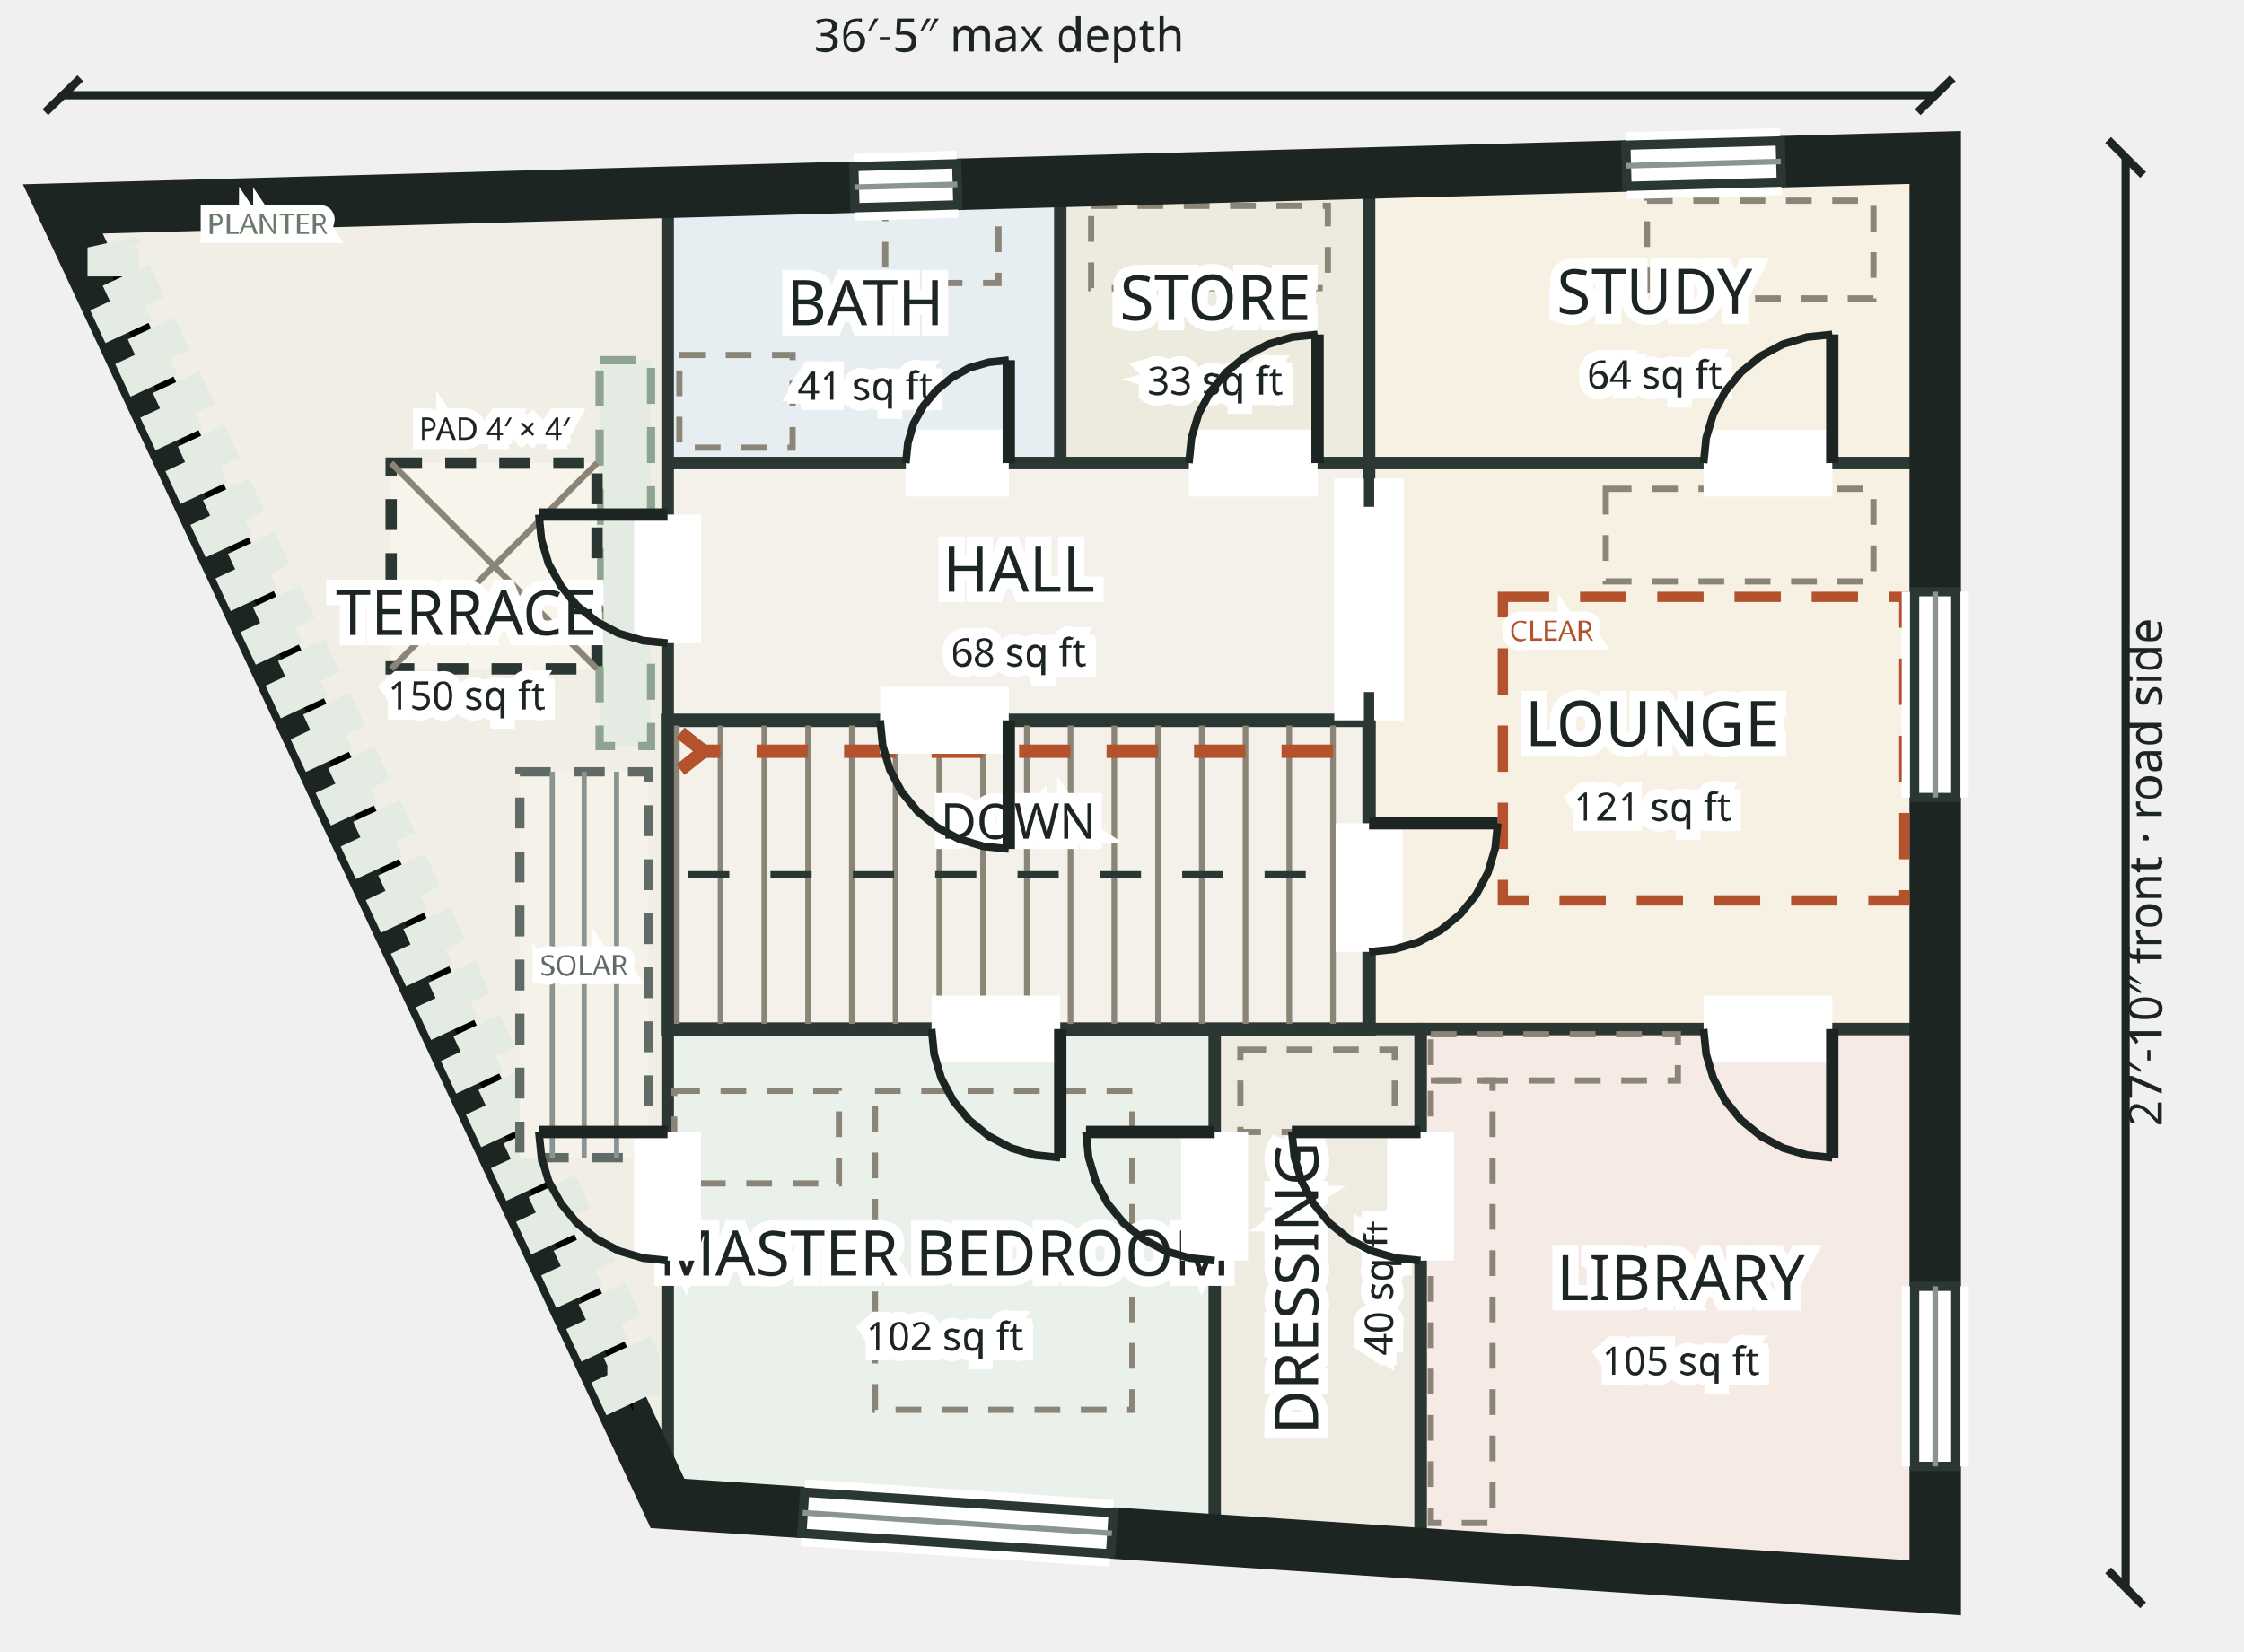
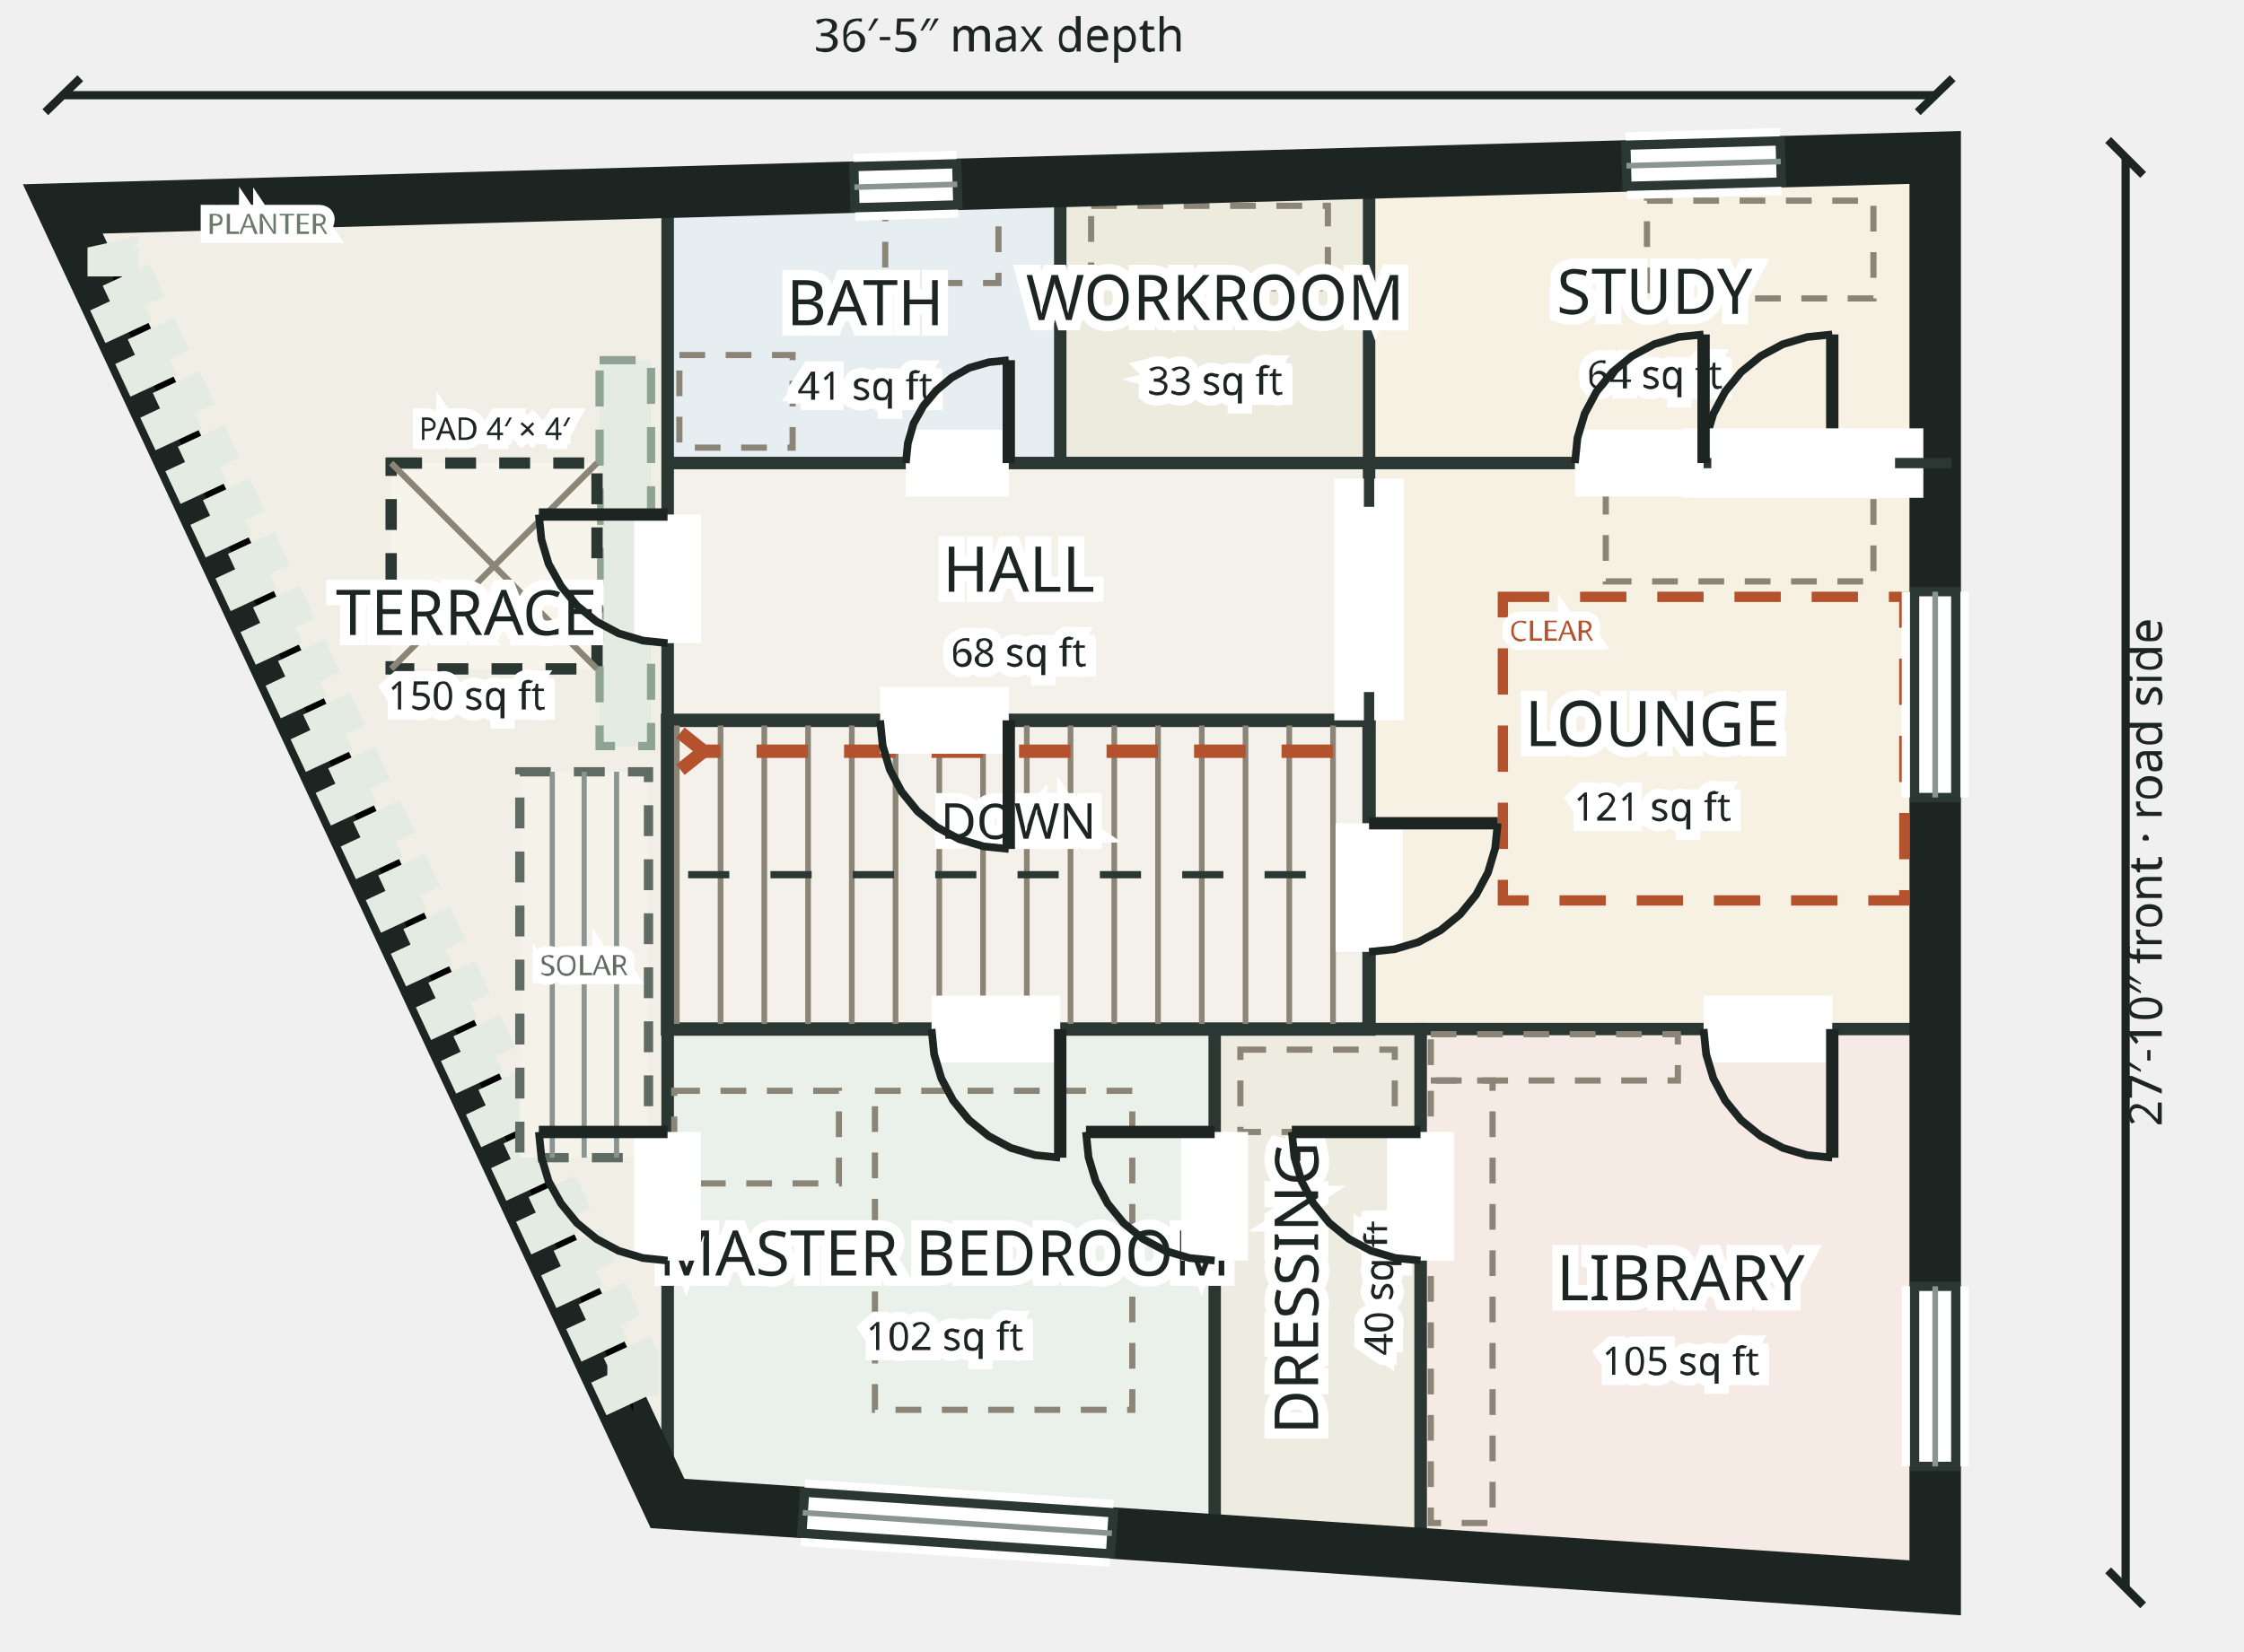
<svg xmlns="http://www.w3.org/2000/svg" viewBox="3.0 3.0 43.6 32.1" style="max-width:540px">
  <path d="M 40.6 6.06 L 40.6 12 L 29.6 12 L 29.6 6.36 Z" fill="#f7f1e4" stroke="#2b3733" stroke-width="0.24" />
  <path d="M 40.6 12 L 40.6 23 L 29.6 23 L 29.6 12 Z" fill="#f7f1e4" stroke="#2b3733" stroke-width="0.24" />
  <path d="M 40.6 23 L 40.6 33.86 L 30.6 33.2 L 30.6 23 Z" fill="#f6eae5" stroke="#2b3733" stroke-width="0.24" />
  <path d="M 30.6 23 L 30.6 33.2 L 26.6 32.93 L 26.6 23 Z" fill="#eeebe1" stroke="#2b3733" stroke-width="0.24" />
  <path d="M 26.6 23 L 26.6 32.93 L 15.97 32.22 L 15.97 23 Z" fill="#eaf0ea" stroke="#2b3733" stroke-width="0.24" />
  <path d="M 29.6 6.36 L 29.6 12 L 23.6 12 L 23.6 6.53 Z" fill="#edeade" stroke="#2b3733" stroke-width="0.24" />
  <path d="M 23.6 6.53 L 23.6 12 L 15.97 12 L 15.97 6.74 Z" fill="#e7eef1" stroke="#2b3733" stroke-width="0.24" />
  <path d="M 29.6 12 L 29.6 17 L 15.97 17 L 15.97 12 Z" fill="#f4f1ea" stroke="#2b3733" stroke-width="0.24" />
  <path d="M 15.97 6.74 L 15.97 32.22 L 4.22 7.06 Z" fill="#f1eee6" stroke="#2b3733" stroke-width="0.24" />
  <rect x="34.2" y="12.5" width="5.2" height="1.8" fill="none" stroke="#8a8577" stroke-width="0.12" stroke-dasharray="0.5 0.4" />
  <rect x="30.8" y="24" width="1.2" height="8.6" fill="none" stroke="#8a8577" stroke-width="0.12" stroke-dasharray="0.5 0.4" />
  <rect x="30.8" y="23.1" width="4.8" height="0.9" fill="none" stroke="#8a8577" stroke-width="0.12" stroke-dasharray="0.5 0.4" />
  <rect x="35" y="6.9" width="4.4" height="1.9" fill="none" stroke="#8a8577" stroke-width="0.12" stroke-dasharray="0.5 0.4" />
  <rect x="27.1" y="23.4" width="3" height="1.6" fill="none" stroke="#8a8577" stroke-width="0.12" stroke-dasharray="0.5 0.4" />
  <rect x="20" y="24.2" width="5" height="6.2" fill="none" stroke="#8a8577" stroke-width="0.12" stroke-dasharray="0.5 0.4" />
  <rect x="16.1" y="24.2" width="3.2" height="1.8" fill="none" stroke="#8a8577" stroke-width="0.12" stroke-dasharray="0.5 0.4" />
  <rect x="20.2" y="6.9" width="2.2" height="1.6" fill="none" stroke="#8a8577" stroke-width="0.12" stroke-dasharray="0.5 0.4" />
  <rect x="16.2" y="9.9" width="2.2" height="1.8" fill="none" stroke="#8a8577" stroke-width="0.12" stroke-dasharray="0.5 0.4" />
  <rect x="24.2" y="7" width="4.6" height="1.6" fill="none" stroke="#8a8577" stroke-width="0.12" stroke-dasharray="0.5 0.4" />
  <path d="M 40.6 6.06 L 40.6 33.86 L 15.97 32.22 L 4.22 7.06 Z" fill="none" stroke="#1d2523" stroke-width="1" />
  <rect x="15.97" y="17" width="13.63" height="6" fill="#f4f1ea" stroke="#2b3733" stroke-width="0.26" />
  <line x1="28.9" y1="17.1" x2="28.9" y2="22.9" stroke="#8a8577" stroke-width="0.11" />
  <line x1="28.05" y1="17.1" x2="28.05" y2="22.9" stroke="#8a8577" stroke-width="0.11" />
  <line x1="27.2" y1="17.1" x2="27.2" y2="22.9" stroke="#8a8577" stroke-width="0.11" />
  <line x1="26.35" y1="17.1" x2="26.35" y2="22.9" stroke="#8a8577" stroke-width="0.11" />
  <line x1="25.5" y1="17.1" x2="25.5" y2="22.9" stroke="#8a8577" stroke-width="0.11" />
  <line x1="24.65" y1="17.1" x2="24.65" y2="22.9" stroke="#8a8577" stroke-width="0.11" />
  <line x1="23.8" y1="17.1" x2="23.8" y2="22.9" stroke="#8a8577" stroke-width="0.11" />
  <line x1="22.95" y1="17.1" x2="22.95" y2="22.9" stroke="#8a8577" stroke-width="0.11" />
  <line x1="22.1" y1="17.1" x2="22.1" y2="22.9" stroke="#8a8577" stroke-width="0.11" />
  <line x1="21.25" y1="17.1" x2="21.25" y2="22.9" stroke="#8a8577" stroke-width="0.11" />
  <line x1="20.4" y1="17.1" x2="20.4" y2="22.9" stroke="#8a8577" stroke-width="0.11" />
  <line x1="19.55" y1="17.1" x2="19.55" y2="22.9" stroke="#8a8577" stroke-width="0.11" />
  <line x1="18.7" y1="17.1" x2="18.7" y2="22.9" stroke="#8a8577" stroke-width="0.11" />
  <line x1="17.85" y1="17.1" x2="17.85" y2="22.9" stroke="#8a8577" stroke-width="0.11" />
  <line x1="17" y1="17.1" x2="17" y2="22.9" stroke="#8a8577" stroke-width="0.11" />
  <line x1="16.15" y1="17.1" x2="16.15" y2="22.9" stroke="#8a8577" stroke-width="0.11" />
  <line x1="16.37" y1="20" x2="29.2" y2="20" stroke="#2b3733" stroke-width="0.14" stroke-dasharray="0.8 0.8" />
  <line x1="28.9" y1="17.6" x2="16.67" y2="17.6" stroke="#b4522d" stroke-width="0.26" stroke-dasharray="1 0.7" />
  <line x1="16.67" y1="17.6" x2="16.22" y2="17.24" stroke="#b4522d" stroke-width="0.26" />
  <line x1="16.67" y1="17.6" x2="16.22" y2="17.96" stroke="#b4522d" stroke-width="0.26" />
  <text x="22.79" y="19.3" font-size="0.95" fill="#1d2523" text-anchor="middle" font-family="system-ui,sans-serif" stroke="#fff" stroke-width="0.4" paint-order="stroke">DOWN</text>
  <path d="M 15.3 29.43 L 15.3 30.43 L 5.2 8.81 L 5.2 7.81 Z" fill="0.16" stroke="#e3ebe2" stroke-width="#8ea391" stroke-dasharray="0.7 0.45" />
  <rect x="14.65" y="10" width="1" height="7.5" fill="#e3ebe2" stroke="#8ea391" stroke-width="0.16" stroke-dasharray="0.7 0.45" />
  <rect x="13.1" y="18" width="2.5" height="7.5" fill="#f4f2e9" stroke="#5f6b64" stroke-width="0.18" stroke-dasharray="0.6 0.45" />
  <line x1="13.73" y1="18" x2="13.73" y2="25.5" stroke="#8a9490" stroke-width="0.1" />
  <line x1="14.35" y1="18" x2="14.35" y2="25.5" stroke="#8a9490" stroke-width="0.1" />
  <line x1="14.98" y1="18" x2="14.98" y2="25.5" stroke="#8a9490" stroke-width="0.1" />
  <text x="14.35" y="21.95" font-size="0.55" fill="#5f6b64" text-anchor="middle" font-family="system-ui,sans-serif" stroke="#fff" stroke-width="0.35" paint-order="stroke">SOLAR</text>
  <text x="8.2" y="7.55" font-size="0.55" fill="#6b7a6a" text-anchor="middle" font-family="system-ui,sans-serif" stroke="#fff" stroke-width="0.35" paint-order="stroke">PLANTER</text>
  <rect x="32.2" y="14.6" width="7.8" height="5.9" fill="none" stroke="#b4522d" stroke-width="0.2" stroke-dasharray="0.9 0.6" />
  <text x="33.15" y="15.45" font-size="0.55" fill="#b4522d" text-anchor="middle" font-family="system-ui,sans-serif" stroke="#fff" stroke-width="0.35" paint-order="stroke">CLEAR</text>
  <rect x="10.6" y="12" width="4" height="4" fill="#f7f4ec" stroke="#2b3733" stroke-width="0.22" stroke-dasharray="0.6 0.45" />
  <line x1="10.6" y1="12" x2="14.6" y2="16" stroke="#8a8577" stroke-width="0.12" />
  <line x1="14.6" y1="12" x2="10.6" y2="16" stroke="#8a8577" stroke-width="0.12" />
  <text x="12.6" y="11.55" font-size="0.6" fill="#1d2523" text-anchor="middle" font-family="system-ui,sans-serif" stroke="#fff" stroke-width="0.35" paint-order="stroke">PAD 4′ × 4′</text>
  <g transform="translate(35.15 9.1)">
    <text x="0" y="0" font-size="1.22" fill="#1d2523" text-anchor="middle" font-family="system-ui,sans-serif" stroke="#fff" stroke-width="0.4" paint-order="stroke">STUDY</text>
    <text x="0" y="1.45" font-size="0.76" fill="#1d2523" text-anchor="middle" font-family="system-ui,sans-serif" stroke="#fff" stroke-width="0.4" paint-order="stroke">64 sq ft</text>
  </g>
  <g transform="translate(35.1 17.5)">
    <text x="0" y="0" font-size="1.22" fill="#1d2523" text-anchor="middle" font-family="system-ui,sans-serif" stroke="#fff" stroke-width="0.4" paint-order="stroke">LOUNGE</text>
    <text x="0" y="1.45" font-size="0.76" fill="#1d2523" text-anchor="middle" font-family="system-ui,sans-serif" stroke="#fff" stroke-width="0.4" paint-order="stroke">121 sq ft</text>
  </g>
  <g transform="translate(35.65 28.27)">
    <text x="0" y="0" font-size="1.22" fill="#1d2523" text-anchor="middle" font-family="system-ui,sans-serif" stroke="#fff" stroke-width="0.4" paint-order="stroke">LIBRARY</text>
    <text x="0" y="1.45" font-size="0.76" fill="#1d2523" text-anchor="middle" font-family="system-ui,sans-serif" stroke="#fff" stroke-width="0.4" paint-order="stroke">105 sq ft</text>
  </g>
  <g transform="translate(28.61 28.03) rotate(-90)">
    <text x="0" y="0" font-size="1.176" fill="#1d2523" text-anchor="middle" font-family="system-ui,sans-serif" stroke="#fff" stroke-width="0.4" paint-order="stroke">DRESSING</text>
    <text x="0" y="1.45" font-size="0.76" fill="#1d2523" text-anchor="middle" font-family="system-ui,sans-serif" stroke="#fff" stroke-width="0.4" paint-order="stroke">40 sq ft</text>
  </g>
  <g transform="translate(21.35 27.79)">
    <text x="0" y="0" font-size="1.22" fill="#1d2523" text-anchor="middle" font-family="system-ui,sans-serif" stroke="#fff" stroke-width="0.4" paint-order="stroke">MASTER BEDROOM</text>
    <text x="0" y="1.45" font-size="0.76" fill="#1d2523" text-anchor="middle" font-family="system-ui,sans-serif" stroke="#fff" stroke-width="0.4" paint-order="stroke">102 sq ft</text>
  </g>
  <g transform="translate(26.61 9.22)">
-     <text x="0" y="0" font-size="1.22" fill="#1d2523" text-anchor="middle" font-family="system-ui,sans-serif" stroke="#fff" stroke-width="0.4" paint-order="stroke">STORE</text>
+     <text x="0" y="0" font-size="1.22" fill="#1d2523" text-anchor="middle" font-family="system-ui,sans-serif" stroke="#fff" stroke-width="0.4" paint-order="stroke">WORKROOM</text>
    <text x="0" y="1.45" font-size="0.76" fill="#1d2523" text-anchor="middle" font-family="system-ui,sans-serif" stroke="#fff" stroke-width="0.4" paint-order="stroke">33 sq ft</text>
  </g>
  <g transform="translate(19.81 9.32)">
    <text x="0" y="0" font-size="1.22" fill="#1d2523" text-anchor="middle" font-family="system-ui,sans-serif" stroke="#fff" stroke-width="0.4" paint-order="stroke">BATH</text>
    <text x="0" y="1.45" font-size="0.76" fill="#1d2523" text-anchor="middle" font-family="system-ui,sans-serif" stroke="#fff" stroke-width="0.4" paint-order="stroke">41 sq ft</text>
  </g>
  <g transform="translate(22.79 14.5)">
    <text x="0" y="0" font-size="1.22" fill="#1d2523" text-anchor="middle" font-family="system-ui,sans-serif" stroke="#fff" stroke-width="0.4" paint-order="stroke">HALL</text>
    <text x="0" y="1.45" font-size="0.76" fill="#1d2523" text-anchor="middle" font-family="system-ui,sans-serif" stroke="#fff" stroke-width="0.4" paint-order="stroke">68 sq ft</text>
  </g>
  <g transform="translate(12.06 15.34)">
    <text x="0" y="0" font-size="1.22" fill="#1d2523" text-anchor="middle" font-family="system-ui,sans-serif" stroke="#fff" stroke-width="0.4" paint-order="stroke">TERRACE</text>
    <text x="0" y="1.45" font-size="0.76" fill="#1d2523" text-anchor="middle" font-family="system-ui,sans-serif" stroke="#fff" stroke-width="0.4" paint-order="stroke">150 sq ft</text>
  </g>
  <line x1="40.6" y1="14.5" x2="40.6" y2="18.5" stroke="#fff" stroke-width="1.3" />
  <g transform="translate(40.6 16.5) rotate(90)">
    <rect x="-2" y="-0.4" width="4" height="0.8" fill="#fff" stroke="#2b3733" stroke-width="0.18" />
    <line x1="-2" y1="0" x2="2" y2="0" stroke="#8a9490" stroke-width="0.11" />
  </g>
  <line x1="40.6" y1="28" x2="40.6" y2="31.5" stroke="#fff" stroke-width="1.3" />
  <g transform="translate(40.6 29.75) rotate(90)">
    <rect x="-1.75" y="-0.4" width="3.5" height="0.8" fill="#fff" stroke="#2b3733" stroke-width="0.18" />
    <line x1="-1.75" y1="0" x2="1.75" y2="0" stroke="#8a9490" stroke-width="0.11" />
  </g>
  <line x1="34.6" y1="6.22" x2="37.6" y2="6.14" stroke="#fff" stroke-width="1.3" />
  <g transform="translate(36.1 6.18) rotate(-1.58)">
    <rect x="-1.5" y="-0.4" width="3" height="0.8" fill="#fff" stroke="#2b3733" stroke-width="0.18" />
    <line x1="-1.5" y1="0" x2="1.5" y2="0" stroke="#8a9490" stroke-width="0.11" />
  </g>
  <line x1="19.6" y1="6.64" x2="21.6" y2="6.58" stroke="#fff" stroke-width="1.3" />
  <g transform="translate(20.6 6.61) rotate(-1.58)">
    <rect x="-1" y="-0.4" width="2" height="0.8" fill="#fff" stroke="#2b3733" stroke-width="0.18" />
    <line x1="-1" y1="0" x2="1" y2="0" stroke="#8a9490" stroke-width="0.11" />
  </g>
  <line x1="24.6" y1="32.8" x2="18.6" y2="32.4" stroke="#fff" stroke-width="1.3" />
  <g transform="translate(21.6 32.6) rotate(-176.19)">
    <rect x="-3.01" y="-0.4" width="6.01" height="0.8" fill="#fff" stroke="#2b3733" stroke-width="0.18" />
    <line x1="-3.01" y1="0" x2="3.01" y2="0" stroke="#8a9490" stroke-width="0.11" />
  </g>
  <line x1="29.6" y1="19" x2="29.6" y2="21.5" stroke="#fff" stroke-width="1.3" />
  <line x1="29.6" y1="19" x2="32.1" y2="19" stroke="#1d2523" stroke-width="0.24" />
  <path d="M32.1 19 L32.05 19.49 L31.91 19.96 L31.68 20.39 L31.37 20.77 L30.99 21.08 L30.56 21.31 L30.09 21.45 L29.6 21.5" fill="none" stroke="#1d2523" stroke-width="0.15" />
  <line x1="38.6" y1="12" x2="36.1" y2="12" stroke="#fff" stroke-width="1.3" />
  <line x1="38.6" y1="12" x2="38.6" y2="9.5" stroke="#1d2523" stroke-width="0.24" />
  <path d="M38.6 9.5 L38.11 9.55 L37.64 9.69 L37.21 9.92 L36.83 10.23 L36.52 10.61 L36.29 11.04 L36.15 11.51 L36.1 12" fill="none" stroke="#1d2523" stroke-width="0.15" />
  <line x1="38.6" y1="23" x2="36.1" y2="23" stroke="#fff" stroke-width="1.3" />
  <line x1="38.6" y1="23" x2="38.6" y2="25.5" stroke="#1d2523" stroke-width="0.24" />
  <path d="M38.6 25.5 L38.11 25.45 L37.64 25.31 L37.21 25.08 L36.83 24.77 L36.52 24.39 L36.29 23.96 L36.15 23.49 L36.1 23" fill="none" stroke="#1d2523" stroke-width="0.15" />
  <line x1="30.6" y1="25" x2="30.6" y2="27.5" stroke="#fff" stroke-width="1.3" />
  <line x1="30.6" y1="25" x2="28.1" y2="25" stroke="#1d2523" stroke-width="0.24" />
  <path d="M28.1 25 L28.15 25.49 L28.29 25.96 L28.52 26.39 L28.83 26.77 L29.21 27.08 L29.64 27.31 L30.11 27.45 L30.6 27.5" fill="none" stroke="#1d2523" stroke-width="0.15" />
  <line x1="29.6" y1="12.3" x2="29.6" y2="17" stroke="#fff" stroke-width="1.35" />
  <line x1="29.6" y1="11.75" x2="29.6" y2="12.85" stroke="#2b3733" stroke-width="0.2" />
  <line x1="29.6" y1="16.45" x2="29.6" y2="17.55" stroke="#2b3733" stroke-width="0.2" />
-   <line x1="28.6" y1="12" x2="26.1" y2="12" stroke="#fff" stroke-width="1.3" />
-   <line x1="28.6" y1="12" x2="28.6" y2="9.5" stroke="#1d2523" stroke-width="0.24" />
-   <path d="M28.6 9.5 L28.11 9.55 L27.64 9.69 L27.21 9.92 L26.83 10.23 L26.52 10.61 L26.29 11.04 L26.15 11.51 L26.1 12" fill="none" stroke="#1d2523" stroke-width="0.15" />
+   <line x1="40.37" y1="12" x2="35.7" y2="12" stroke="#fff" stroke-width="1.35" />
+   <line x1="40.92" y1="12" x2="39.82" y2="12" stroke="#2b3733" stroke-width="0.2" />
+   <line x1="36.25" y1="12" x2="35.15" y2="12" stroke="#2b3733" stroke-width="0.2" />
+   <line x1="36.1" y1="12" x2="33.6" y2="12" stroke="#fff" stroke-width="1.3" />
+   <line x1="36.1" y1="12" x2="36.1" y2="9.5" stroke="#1d2523" stroke-width="0.24" />
+   <path d="M36.1 9.5 L35.61 9.55 L35.14 9.69 L34.71 9.92 L34.33 10.23 L34.02 10.61 L33.79 11.04 L33.65 11.51 L33.6 12" fill="none" stroke="#1d2523" stroke-width="0.15" />
  <line x1="22.6" y1="12" x2="20.6" y2="12" stroke="#fff" stroke-width="1.3" />
  <line x1="22.6" y1="12" x2="22.6" y2="10" stroke="#1d2523" stroke-width="0.24" />
  <path d="M22.6 10 L22.21 10.04 L21.83 10.15 L21.49 10.34 L21.19 10.59 L20.94 10.89 L20.75 11.23 L20.64 11.61 L20.6 12" fill="none" stroke="#1d2523" stroke-width="0.15" />
  <line x1="22.6" y1="17" x2="20.1" y2="17" stroke="#fff" stroke-width="1.3" />
  <line x1="22.6" y1="17" x2="22.6" y2="19.5" stroke="#1d2523" stroke-width="0.24" />
  <path d="M22.6 19.5 L22.11 19.45 L21.64 19.31 L21.21 19.08 L20.83 18.77 L20.52 18.39 L20.29 17.96 L20.15 17.49 L20.1 17" fill="none" stroke="#1d2523" stroke-width="0.15" />
  <line x1="23.6" y1="23" x2="21.1" y2="23" stroke="#fff" stroke-width="1.3" />
  <line x1="23.6" y1="23" x2="23.6" y2="25.5" stroke="#1d2523" stroke-width="0.24" />
  <path d="M23.6 25.5 L23.11 25.45 L22.64 25.31 L22.21 25.08 L21.83 24.77 L21.52 24.39 L21.29 23.96 L21.15 23.49 L21.1 23" fill="none" stroke="#1d2523" stroke-width="0.15" />
  <line x1="26.6" y1="25" x2="26.6" y2="27.5" stroke="#fff" stroke-width="1.3" />
  <line x1="26.6" y1="25" x2="24.1" y2="25" stroke="#1d2523" stroke-width="0.24" />
  <path d="M24.1 25 L24.15 25.49 L24.29 25.96 L24.52 26.39 L24.83 26.77 L25.21 27.08 L25.64 27.31 L26.11 27.45 L26.6 27.5" fill="none" stroke="#1d2523" stroke-width="0.15" />
  <line x1="15.97" y1="13" x2="15.97" y2="15.5" stroke="#fff" stroke-width="1.3" />
  <line x1="15.97" y1="13" x2="13.47" y2="13" stroke="#1d2523" stroke-width="0.24" />
  <path d="M13.47 13 L13.52 13.49 L13.66 13.96 L13.9 14.39 L14.21 14.77 L14.59 15.08 L15.02 15.31 L15.49 15.45 L15.97 15.5" fill="none" stroke="#1d2523" stroke-width="0.15" />
  <line x1="15.97" y1="25" x2="15.97" y2="27.5" stroke="#fff" stroke-width="1.3" />
  <line x1="15.97" y1="25" x2="13.47" y2="25" stroke="#1d2523" stroke-width="0.24" />
  <path d="M13.47 25 L13.52 25.49 L13.66 25.96 L13.9 26.39 L14.21 26.77 L14.59 27.08 L15.02 27.31 L15.49 27.45 L15.97 27.5" fill="none" stroke="#1d2523" stroke-width="0.15" />
  <line x1="4.22" y1="4.85" x2="40.6" y2="4.85" stroke="#1d2523" stroke-width="0.16" />
  <line x1="3.88" y1="5.18" x2="4.56" y2="4.52" stroke="#1d2523" stroke-width="0.16" />
  <line x1="40.26" y1="5.18" x2="40.94" y2="4.52" stroke="#1d2523" stroke-width="0.16" />
  <text x="22.41" y="4" font-size="0.9" fill="#1d2523" text-anchor="middle" font-family="system-ui,sans-serif">36′-5″ max depth</text>
  <line x1="44.3" y1="6.06" x2="44.3" y2="33.86" stroke="#1d2523" stroke-width="0.16" />
  <line x1="43.96" y1="5.72" x2="44.64" y2="6.4" stroke="#1d2523" stroke-width="0.16" />
  <line x1="43.96" y1="33.52" x2="44.64" y2="34.2" stroke="#1d2523" stroke-width="0.16" />
  <text x="45" y="19.96" font-size="0.9" fill="#1d2523" text-anchor="middle" font-family="system-ui,sans-serif" transform="rotate(-90 45.0 19.959)">27′-10″ front · road side</text>
</svg>
